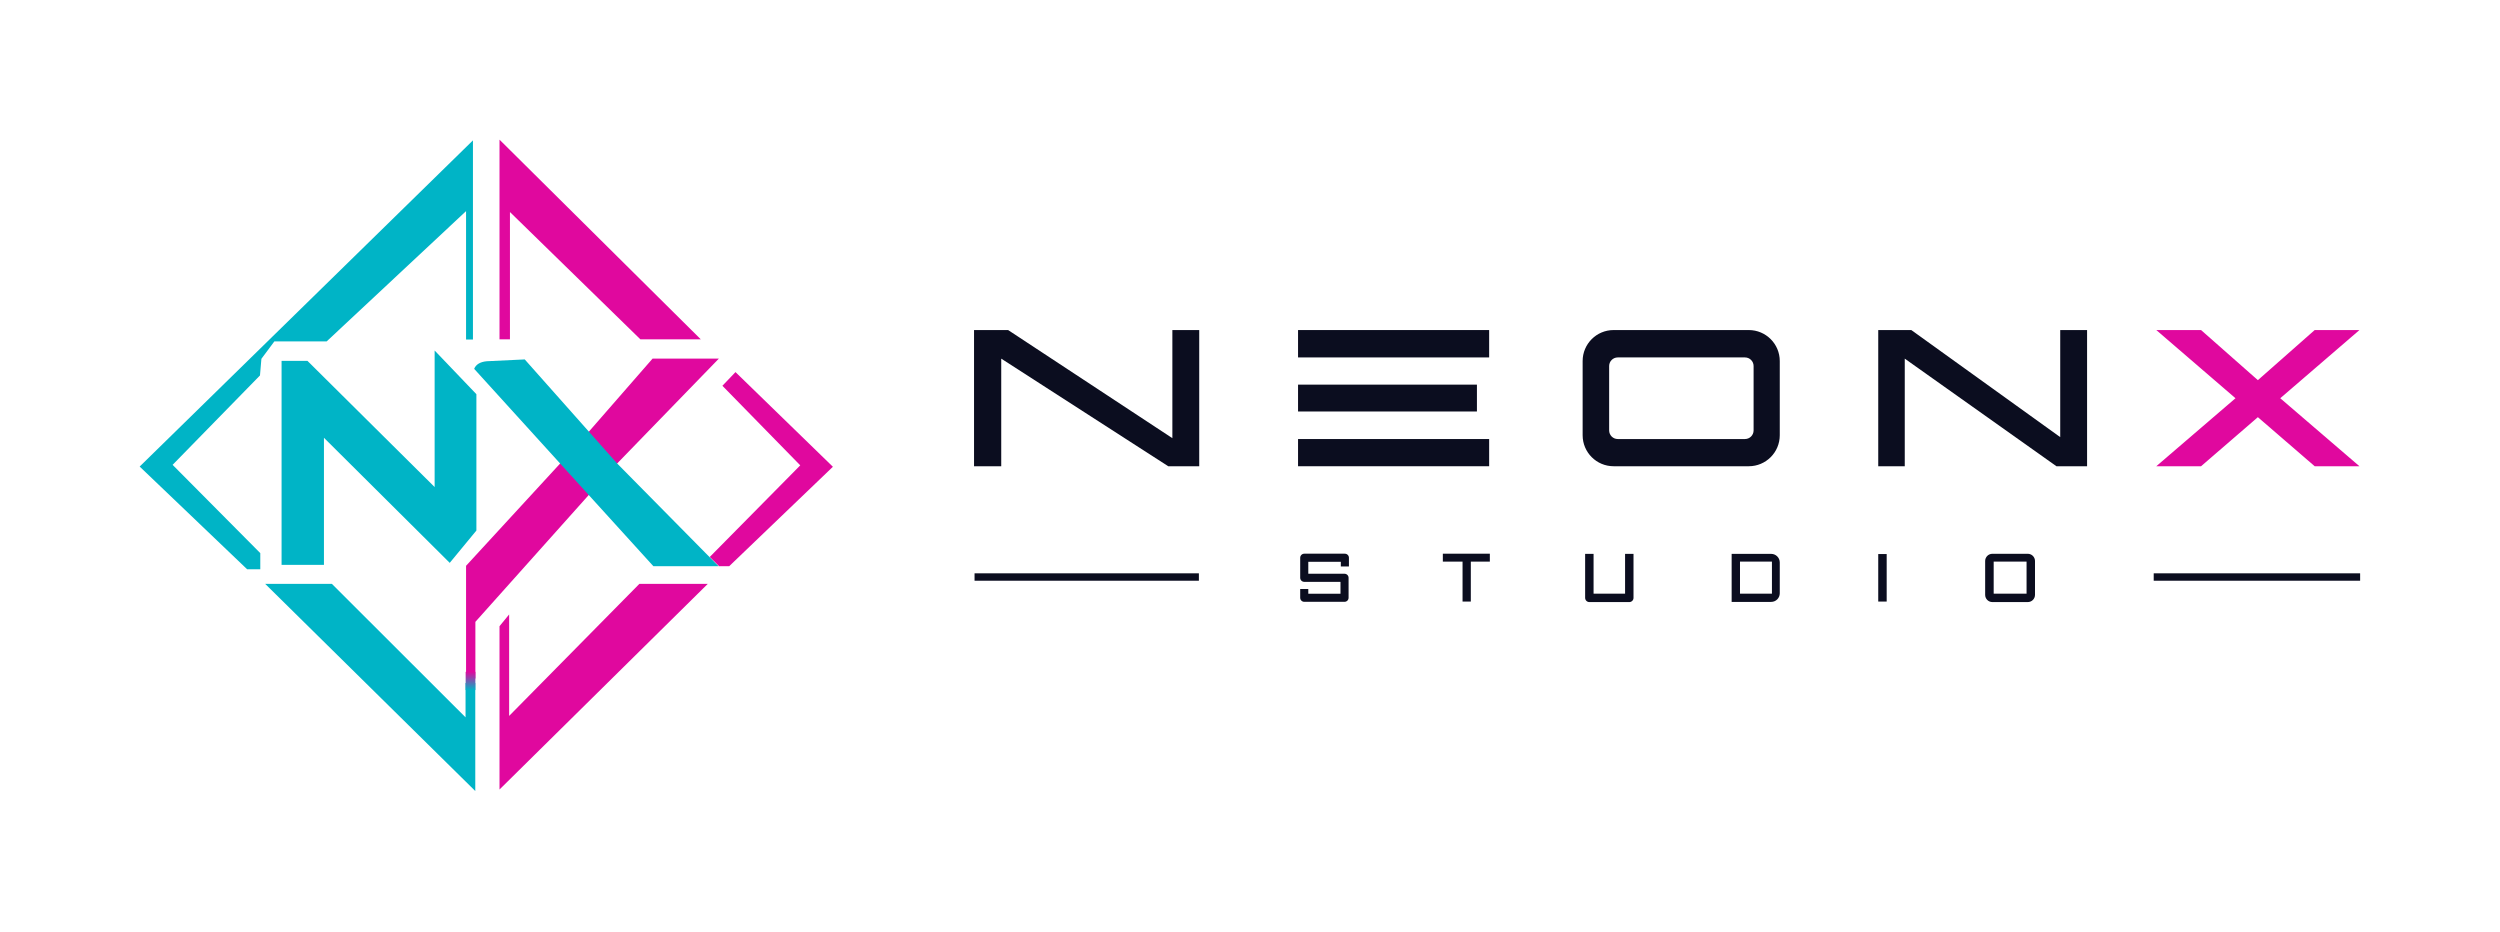
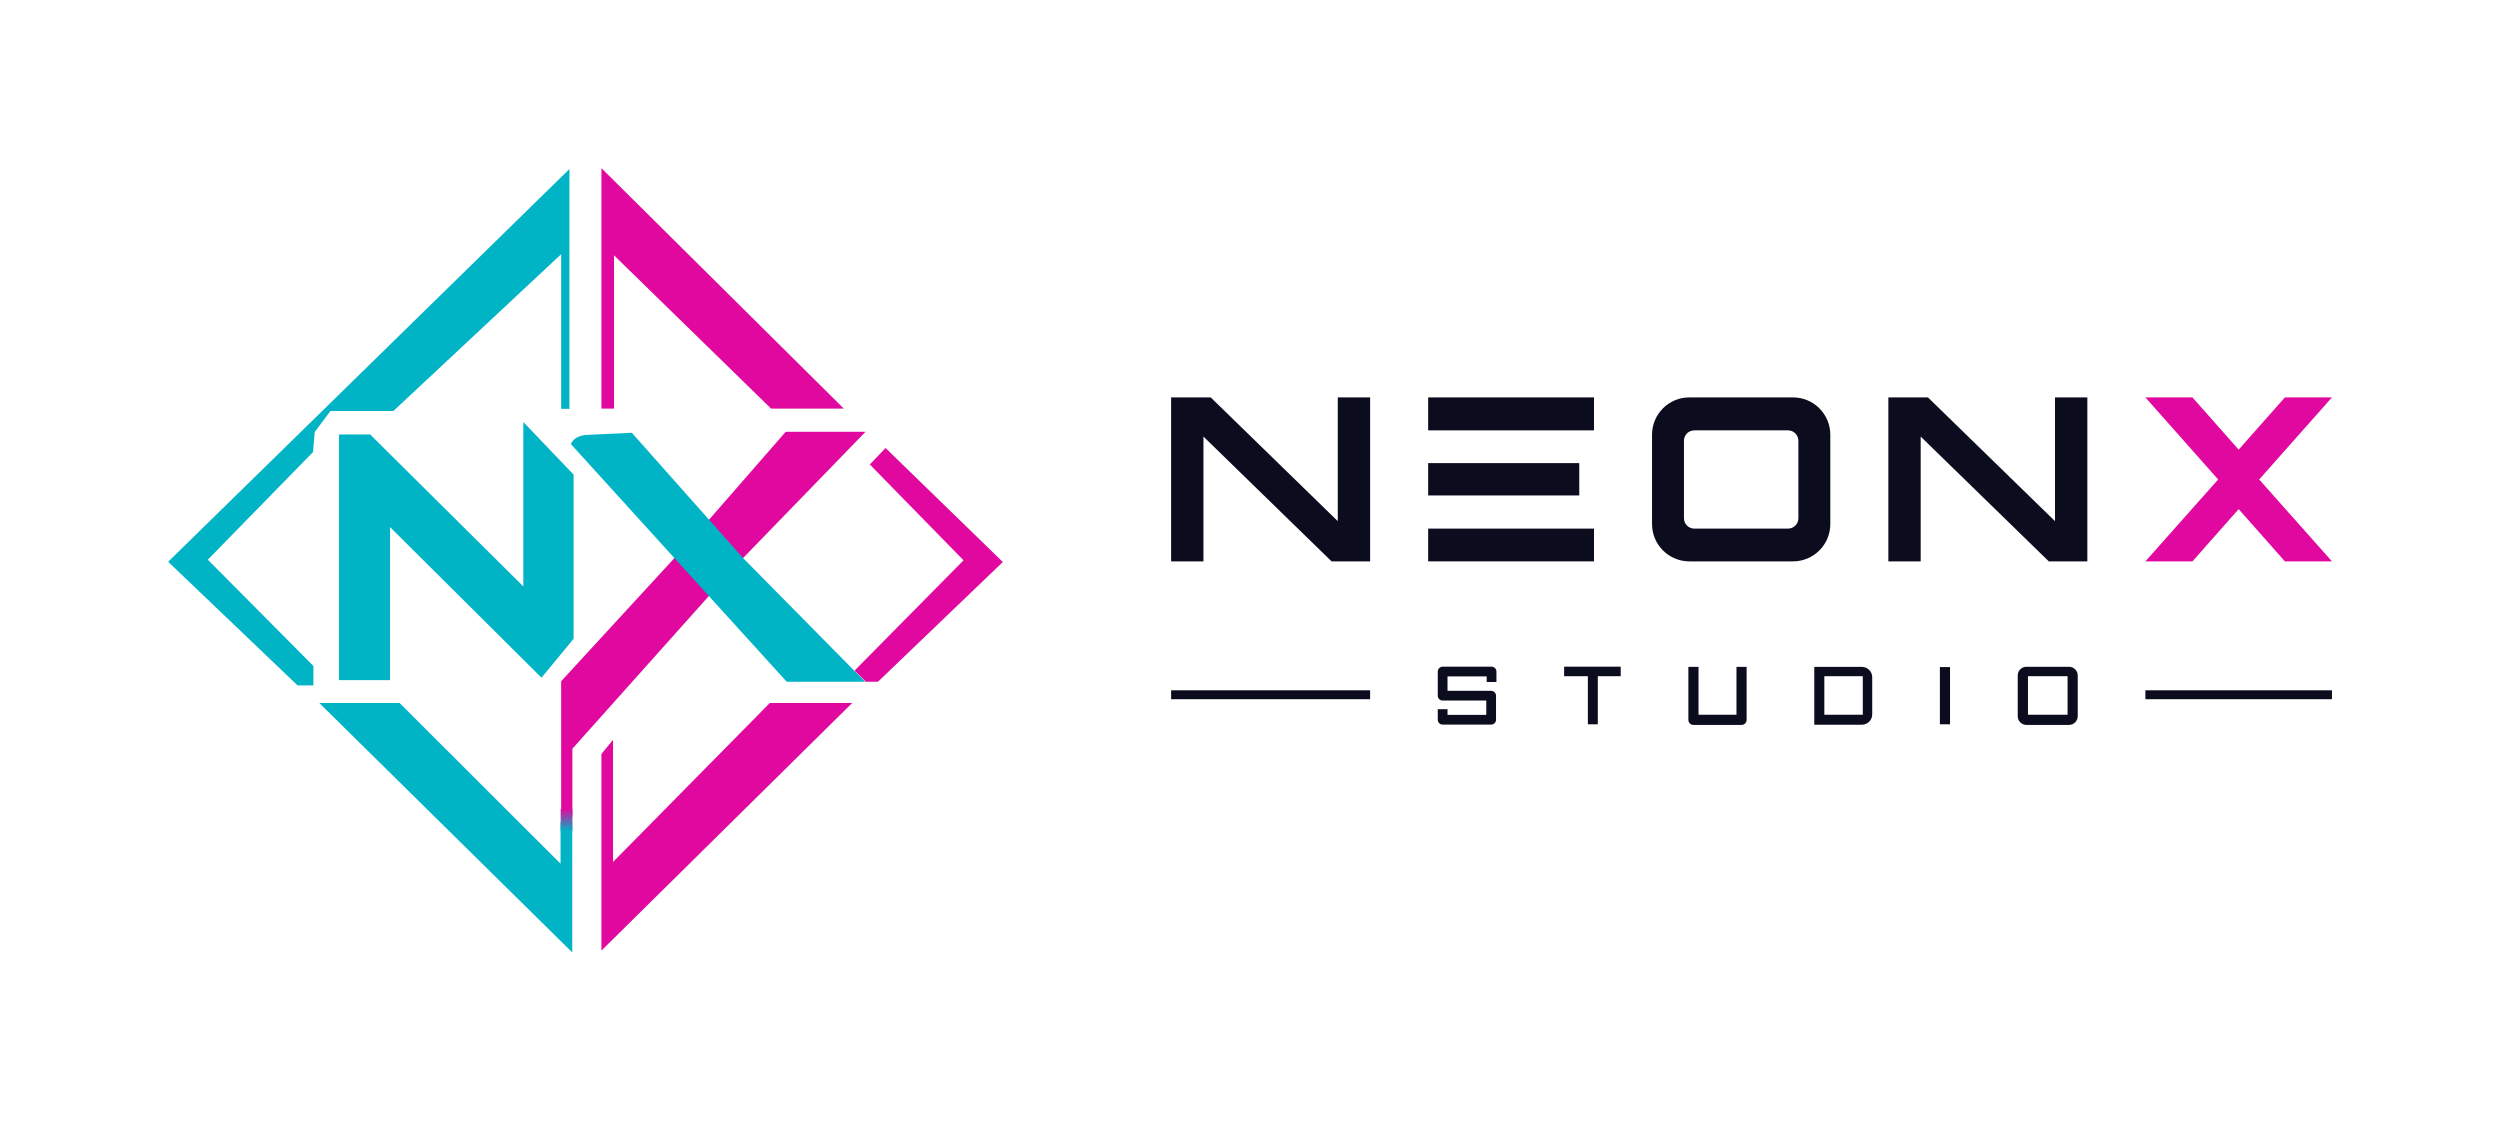
- <svg xmlns="http://www.w3.org/2000/svg" width="1611" height="600" viewBox="0 0 1611 600">
+ <svg xmlns="http://www.w3.org/2000/svg" width="1338" height="600" viewBox="0 0 1338 600">
  <defs>
    <linearGradient id="seam" x1="0" y1="686" x2="0" y2="704" gradientUnits="userSpaceOnUse">
      <stop offset="0" stop-color="#E0089E" />
      <stop offset="1" stop-color="#00B4C6" />
    </linearGradient>
  </defs>
  <g transform="translate(90.00 90.00) scale(0.65319) translate(-285 -161)">
    <g fill="#E0089E">
      <path d="M640 161V358H650.3V232.4L779 358H838.6Z" />
      <path d="M872.8 390.3L968.9 483.7L866.6 581.8H856.6L847.4 572.7L936.7 482.3L859.9 403.8Z" />
      <path d="M778 599.2L649.5 729.5V629.4L640 641V802.1L845.5 599.2Z" />
      <path d="M791 377L728.2 449L699.7 480.6L607 581.4V692.6H616.2V636.7L728 511.6L756.5 480L856.4 377Z" />
    </g>
    <g fill="#00B4C6">
      <path d="M613.8 161.7L285 483.5L391 584.8H404V568.9L317.5 481.8L403.7 393.6L405.1 377.2L417.9 360H469.5L607 231.5V358.2H613.8Z" />
      <path d="M408.8 599.2L616.1 803.6V697H606.5V730.9L474.6 599.2Z" />
      <path d="M425 379.2H450.5L576 503.7V369L617.2 412.1V546.6L590.9 578.5L466.8 455.1V580.5H425Z" />
      <path d="M664.9 377.8L627.3 379.6Q617.6 380.6 615 387.1L791.8 581.8H856.1L756.1 480.5Z" />
    </g>
    <rect x="606.6" y="686" width="9.6" height="18" fill="url(#seam)" />
  </g>
-   <g transform="translate(626.78 211.80) scale(1.10943) translate(-223 -876)">
+   <g transform="translate(626.78 211.80) scale(1.10943) translate(-347 -876)">
    <g fill="#0B0D1F">
-       <path d="M223.8 876.8H243.6L339 939.6V876.8H354.6V955.9H336.6L239.6 893.4V955.9H223.8Z" />
-       <path d="M412 876.8H523V892.7H412ZM412 908.5H515.9V924.1H412ZM412 940.1H523V955.9H412Z" />
-       <path fill-rule="evenodd" d="M595.3 876.8H673.8A18 18 0 0 1 691.8 894.8V937.9A18 18 0 0 1 673.8 955.9H595.3A18 18 0 0 1 577.3 937.9V894.8A18 18 0 0 1 595.3 876.8ZM597.7 892.7A5 5 0 0 0 592.7 897.7V935.1A5 5 0 0 0 597.7 940.1H671.6A5 5 0 0 0 676.6 935.1V897.7A5 5 0 0 0 671.6 892.7Z" />
-       <path d="M749 876.8H768.2L854.7 939V876.8H870.3V955.9H852.5L764.4 893.4V955.9H749Z" />
-       <path fill="#E0089E" d="M910.5 876.8L956.5 916.4L910.5 955.9H936.5L969.5 927.4L1002.5 955.9H1028.5L982.5 916.4L1028.5 876.8H1002.5L969.5 905.9L936.5 876.8Z" />
-       <rect x="224.1" y="1018.1" width="130.3" height="4.3" />
-       <rect x="909" y="1018.1" width="119.9" height="4.3" />
+       <path d="M347 876.8H366.1L427.4 936.5V876.8H443V955.9H424.4L362.6 895.7V955.9H347Z" />
+       <path d="M471 876.8H551V892.7H471ZM471 908.5H543.9V924.1H471ZM471 940.1H551V955.9H471Z" />
+       <path fill-rule="evenodd" d="M597 876.8H647A18 18 0 0 1 665 894.8V937.9A18 18 0 0 1 647 955.9H597A18 18 0 0 1 579 937.9V894.8A18 18 0 0 1 597 876.8ZM599.4 892.7A5 5 0 0 0 594.4 897.7V935.1A5 5 0 0 0 599.4 940.1H644.6A5 5 0 0 0 649.6 935.1V897.7A5 5 0 0 0 644.6 892.7Z" />
+       <path d="M693 876.8H712.1L773.4 936.5V876.8H789V955.9H770.4L708.6 895.7V955.9H693Z" />
+       <path fill="#E0089E" d="M817 876.8L852.1 916.4L817 955.9H839.7L862 930.7L884.3 955.9H907L871.9 916.4L907 876.8H884.3L862 902L839.7 876.8Z" />
+       <rect x="347" y="1018.1" width="96" height="4.3" />
+       <rect x="817" y="1018.1" width="90" height="4.3" />
      <g fill="none" stroke="#0B0D1F" stroke-width="4.7" stroke-linejoin="round">
-         <path d="M439.2 1014.1V1009.05H415.6V1020.7H439V1032.3H415.6V1027.2" />
-         <path stroke-width="4.9" d="M581.2 1006.8V1032.35H604.4V1006.8" />
+         <g transform="translate(62.39 0)">
+           <path d="M439.2 1014.1V1009.05H415.6V1020.7H439V1032.3H415.6V1027.2" />
+         </g>
+         <g transform="translate(17.78 0)">
+           <path stroke-width="4.9" d="M581.2 1006.8V1032.35H604.4V1006.8" />
+         </g>
      </g>
-       <path d="M496.1 1006.7H523.4V1011.3H512.35V1034.5H507.55V1011.3H496.1Z" />
-       <path fill-rule="evenodd" d="M663.85 1006.8H686.8A5 5 0 0 1 691.8 1011.8V1029.7A5 5 0 0 1 686.8 1034.7H663.85ZM668.7 1011.3V1029.9H687.25V1011.3Z" />
-       <rect x="749" y="1006.9" width="4.9" height="27.6" />
-       <path fill-rule="evenodd" d="M815.3 1006.75H835.8A4.2 4.2 0 0 1 840.05 1010.95V1030.6A4.2 4.2 0 0 1 835.8 1034.8H815.3A4.2 4.2 0 0 1 811.1 1030.6V1010.95A4.2 4.2 0 0 1 815.3 1006.75ZM816.05 1011.3V1029.9H835.15V1011.3Z" />
+       <g transform="translate(40.49 0)">
+         <path d="M496.1 1006.7H523.4V1011.3H512.35V1034.5H507.55V1011.3H496.1Z" />
+       </g>
+       <g transform="translate(-6.58 0)">
+         <path fill-rule="evenodd" d="M663.85 1006.8H686.8A5 5 0 0 1 691.8 1011.8V1029.7A5 5 0 0 1 686.8 1034.7H663.85ZM668.7 1011.3V1029.9H687.25V1011.3Z" />
+       </g>
+       <g transform="translate(-31.14 0)">
+         <rect x="749" y="1006.9" width="4.9" height="27.6" />
+       </g>
+       <g transform="translate(-55.69 0)">
+         <path fill-rule="evenodd" d="M815.3 1006.75H835.8A4.2 4.2 0 0 1 840.05 1010.95V1030.6A4.2 4.2 0 0 1 835.8 1034.8H815.3A4.2 4.2 0 0 1 811.1 1030.6V1010.95A4.2 4.2 0 0 1 815.3 1006.75ZM816.05 1011.3V1029.9H835.15V1011.3Z" />
+       </g>
    </g>
  </g>
</svg>
